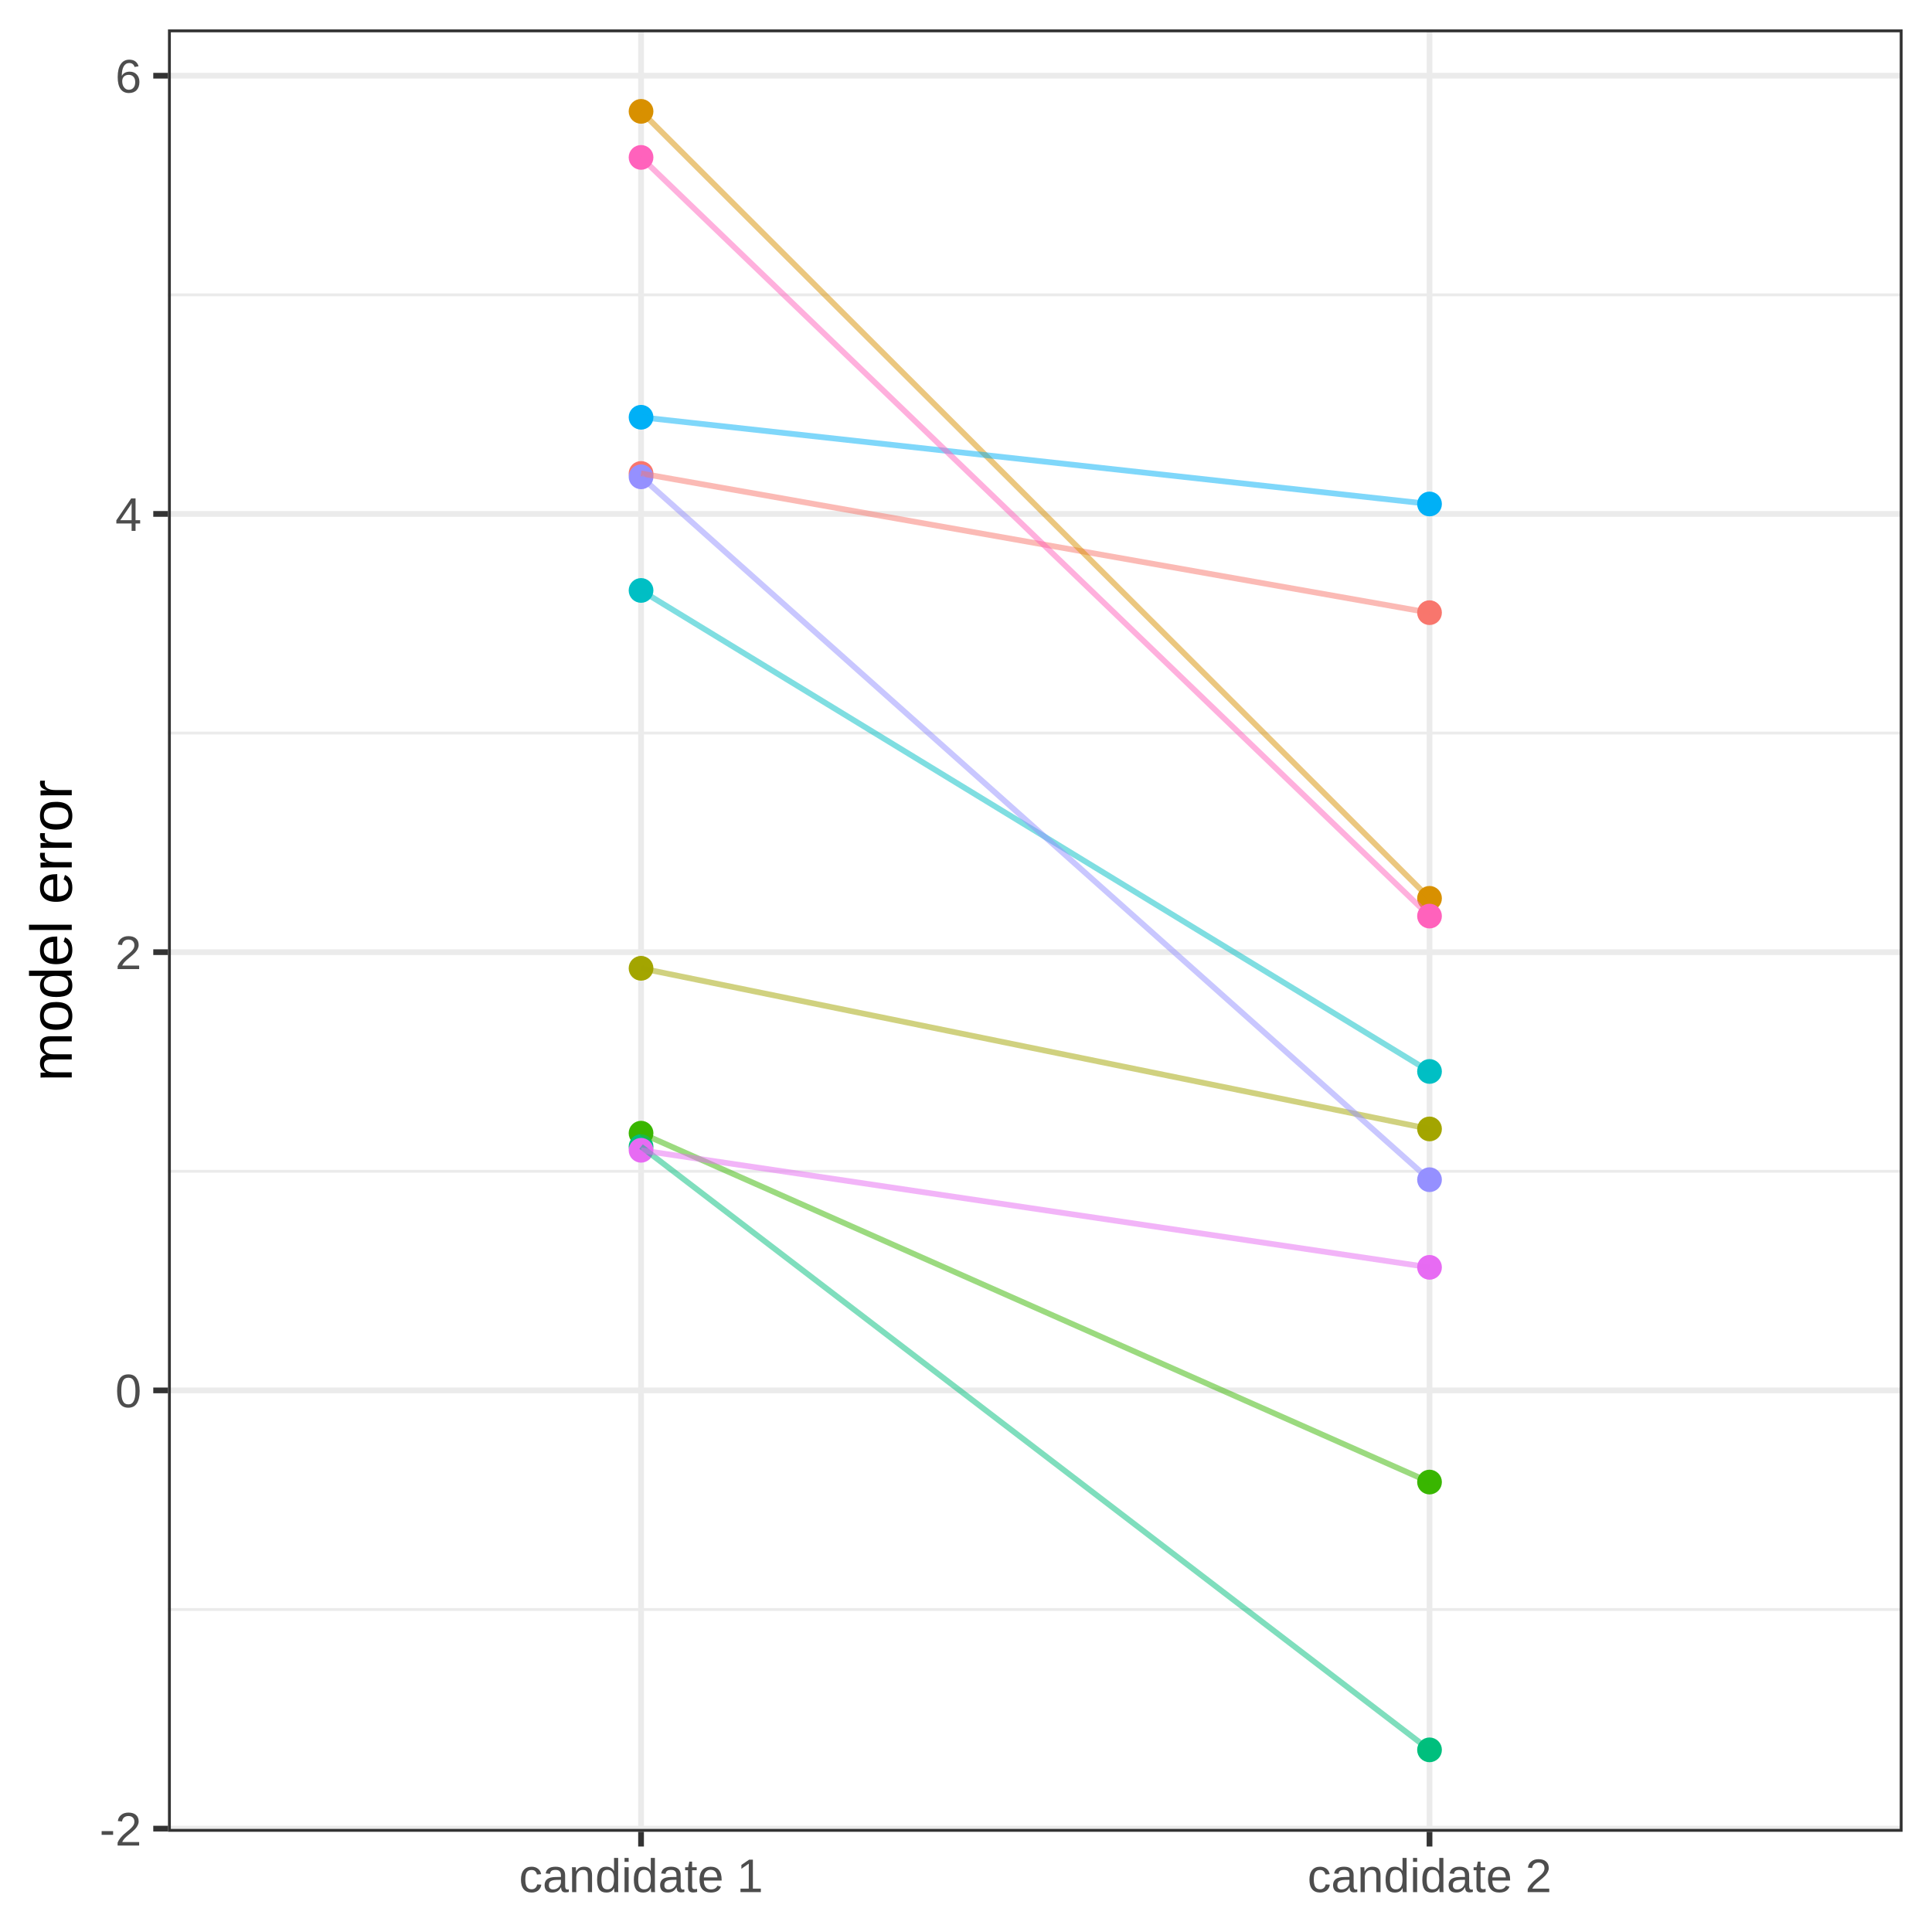
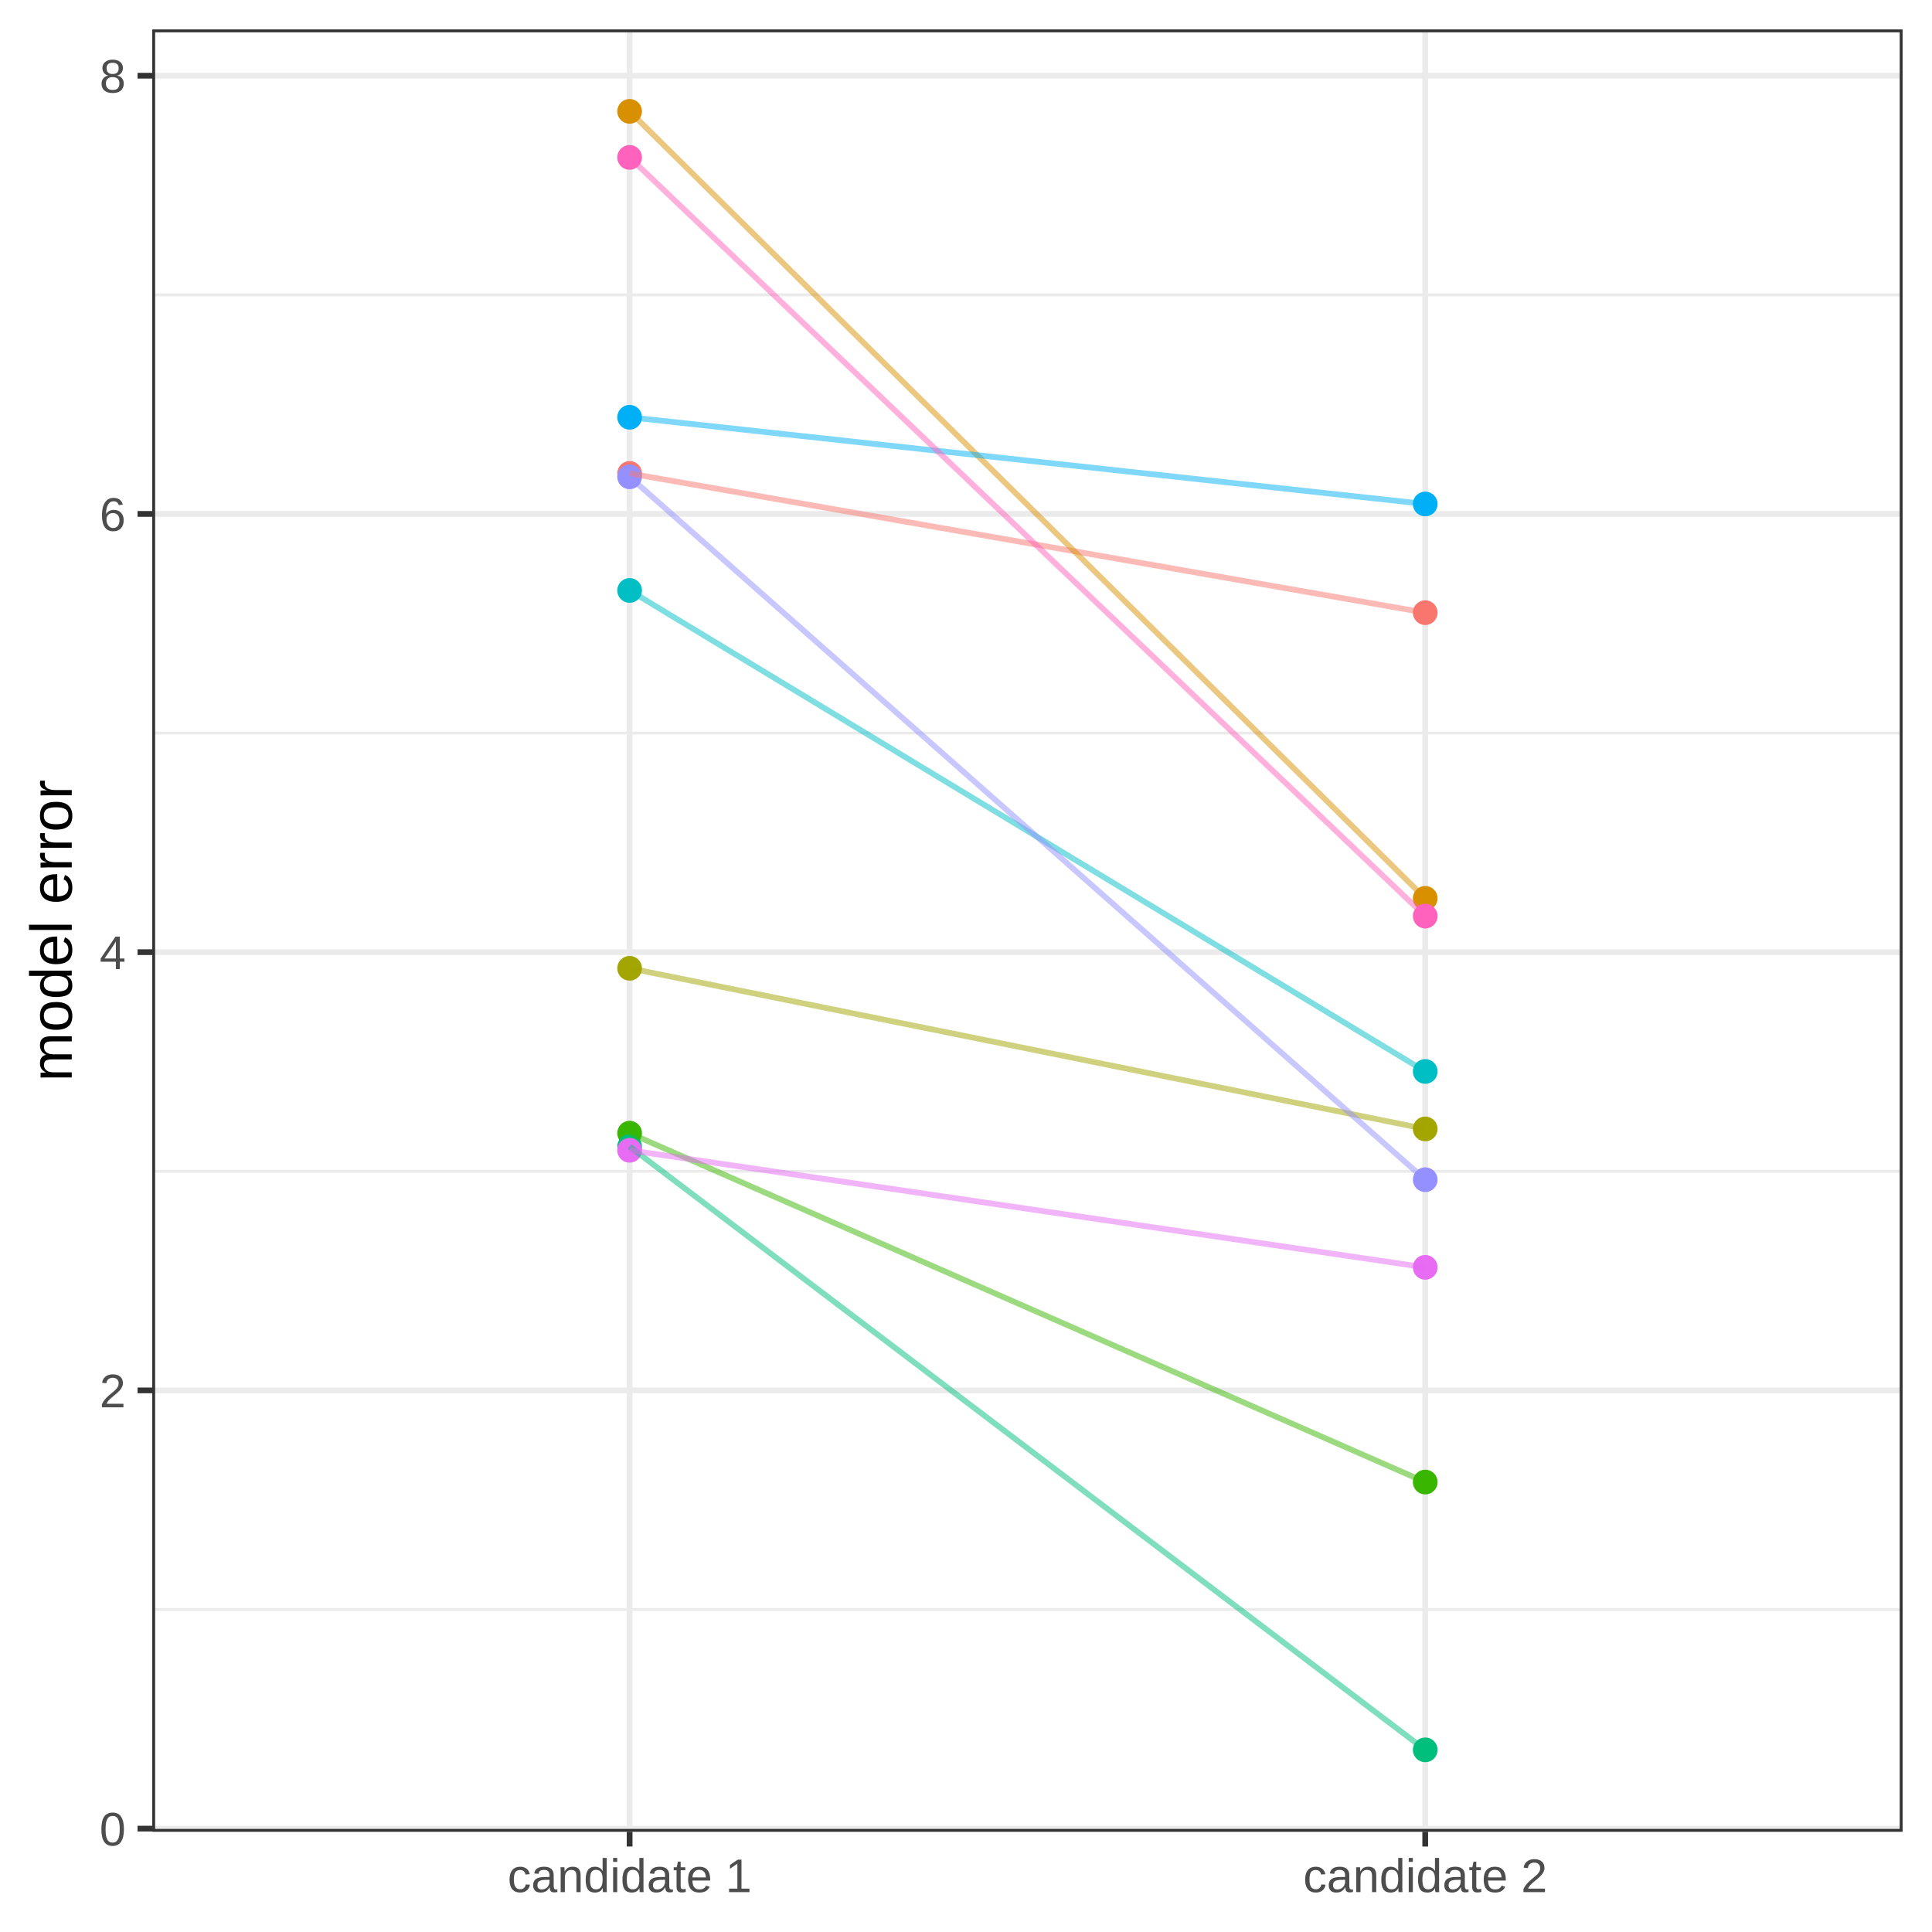
<svg xmlns="http://www.w3.org/2000/svg" class="svglite" width="360.00pt" height="360.00pt" viewBox="0 0 360.00 360.00">
  <defs>
    <style type="text/css">
    .svglite line, .svglite polyline, .svglite polygon, .svglite path, .svglite rect, .svglite circle {
      fill: none;
      stroke: #000000;
      stroke-linecap: round;
      stroke-linejoin: round;
      stroke-miterlimit: 10.00;
    }
    .svglite text {
      white-space: pre;
    }
  </style>
  </defs>
  <rect width="100%" height="100%" style="stroke: none; fill: #FFFFFF;" />
  <defs>
    <clipPath id="cpMC4wMHwzNjAuMDB8MC4wMHwzNjAuMDA=">
      <rect x="0.00" y="0.00" width="360.00" height="360.00" />
    </clipPath>
  </defs>
  <g clip-path="url(#cpMC4wMHwzNjAuMDB8MC4wMHwzNjAuMDA=)">
-     <rect x="0.00" y="0.00" width="360.00" height="360.00" style="stroke-width: 1.07; stroke: #FFFFFF; fill: #FFFFFF;" />
+     <rect x="0" y="0.00" width="360.00" height="360.00" style="stroke-width: 1.07; stroke: #FFFFFF; fill: #FFFFFF;" />
  </g>
  <defs>
-     <clipPath id="cpMzEuMzB8MzU0LjUyfDUuNDh8MzQxLjMz">
-       <rect x="31.30" y="5.48" width="323.22" height="335.85" />
+     <clipPath id="cpMjguMzd8MzU0LjUyfDUuNDh8MzQxLjMz">
+       <rect x="28.37" y="5.48" width="326.15" height="335.85" />
    </clipPath>
  </defs>
-   <g clip-path="url(#cpMzEuMzB8MzU0LjUyfDUuNDh8MzQxLjMz)">
-     <rect x="31.30" y="5.48" width="323.22" height="335.85" style="stroke-width: 1.07; stroke: none; fill: #FFFFFF;" />
-     <polyline points="31.30,299.91 354.52,299.91 " style="stroke-width: 0.53; stroke: #EBEBEB; stroke-linecap: butt;" />
-     <polyline points="31.30,218.25 354.52,218.25 " style="stroke-width: 0.53; stroke: #EBEBEB; stroke-linecap: butt;" />
-     <polyline points="31.30,136.59 354.52,136.59 " style="stroke-width: 0.53; stroke: #EBEBEB; stroke-linecap: butt;" />
-     <polyline points="31.30,54.94 354.52,54.94 " style="stroke-width: 0.53; stroke: #EBEBEB; stroke-linecap: butt;" />
-     <polyline points="31.30,340.74 354.52,340.74 " style="stroke-width: 1.07; stroke: #EBEBEB; stroke-linecap: butt;" />
-     <polyline points="31.30,259.08 354.52,259.08 " style="stroke-width: 1.07; stroke: #EBEBEB; stroke-linecap: butt;" />
-     <polyline points="31.30,177.42 354.52,177.42 " style="stroke-width: 1.07; stroke: #EBEBEB; stroke-linecap: butt;" />
-     <polyline points="31.30,95.76 354.52,95.76 " style="stroke-width: 1.07; stroke: #EBEBEB; stroke-linecap: butt;" />
-     <polyline points="31.30,14.11 354.52,14.11 " style="stroke-width: 1.07; stroke: #EBEBEB; stroke-linecap: butt;" />
-     <polyline points="119.45,341.33 119.45,5.48 " style="stroke-width: 1.07; stroke: #EBEBEB; stroke-linecap: butt;" />
-     <polyline points="266.37,341.33 266.37,5.48 " style="stroke-width: 1.07; stroke: #EBEBEB; stroke-linecap: butt;" />
-     <circle cx="119.45" cy="88.22" r="1.95" style="stroke-width: 0.71; stroke: #F8766D; fill: #F8766D;" />
-     <circle cx="119.45" cy="20.75" r="1.95" style="stroke-width: 0.71; stroke: #D89000; fill: #D89000;" />
-     <circle cx="119.45" cy="180.43" r="1.95" style="stroke-width: 0.71; stroke: #A3A500; fill: #A3A500;" />
-     <circle cx="119.45" cy="211.15" r="1.95" style="stroke-width: 0.71; stroke: #39B600; fill: #39B600;" />
-     <circle cx="119.45" cy="213.65" r="1.95" style="stroke-width: 0.71; stroke: #00BF7D; fill: #00BF7D;" />
-     <circle cx="119.45" cy="110.02" r="1.95" style="stroke-width: 0.71; stroke: #00BFC4; fill: #00BFC4;" />
-     <circle cx="119.45" cy="77.75" r="1.95" style="stroke-width: 0.71; stroke: #00B0F6; fill: #00B0F6;" />
-     <circle cx="119.45" cy="88.85" r="1.95" style="stroke-width: 0.71; stroke: #9590FF; fill: #9590FF;" />
-     <circle cx="119.45" cy="214.34" r="1.95" style="stroke-width: 0.71; stroke: #E76BF3; fill: #E76BF3;" />
-     <circle cx="119.45" cy="29.33" r="1.95" style="stroke-width: 0.71; stroke: #FF62BC; fill: #FF62BC;" />
-     <circle cx="266.37" cy="114.16" r="1.95" style="stroke-width: 0.71; stroke: #F8766D; fill: #F8766D;" />
-     <circle cx="266.37" cy="167.39" r="1.95" style="stroke-width: 0.71; stroke: #D89000; fill: #D89000;" />
-     <circle cx="266.37" cy="210.36" r="1.95" style="stroke-width: 0.71; stroke: #A3A500; fill: #A3A500;" />
-     <circle cx="266.37" cy="276.16" r="1.95" style="stroke-width: 0.71; stroke: #39B600; fill: #39B600;" />
-     <circle cx="266.37" cy="326.06" r="1.95" style="stroke-width: 0.71; stroke: #00BF7D; fill: #00BF7D;" />
-     <circle cx="266.37" cy="199.65" r="1.95" style="stroke-width: 0.71; stroke: #00BFC4; fill: #00BFC4;" />
-     <circle cx="266.37" cy="93.91" r="1.95" style="stroke-width: 0.71; stroke: #00B0F6; fill: #00B0F6;" />
-     <circle cx="266.37" cy="219.82" r="1.95" style="stroke-width: 0.71; stroke: #9590FF; fill: #9590FF;" />
-     <circle cx="266.37" cy="236.15" r="1.95" style="stroke-width: 0.71; stroke: #E76BF3; fill: #E76BF3;" />
-     <circle cx="266.37" cy="170.70" r="1.95" style="stroke-width: 0.71; stroke: #FF62BC; fill: #FF62BC;" />
-     <polyline points="119.45,88.22 266.37,114.16 " style="stroke-width: 1.07; stroke: #F8766D; stroke-opacity: 0.50; stroke-linecap: butt;" />
-     <polyline points="119.45,20.75 266.37,167.39 " style="stroke-width: 1.07; stroke: #D89000; stroke-opacity: 0.50; stroke-linecap: butt;" />
-     <polyline points="119.45,180.43 266.37,210.36 " style="stroke-width: 1.07; stroke: #A3A500; stroke-opacity: 0.50; stroke-linecap: butt;" />
-     <polyline points="119.45,211.15 266.37,276.16 " style="stroke-width: 1.07; stroke: #39B600; stroke-opacity: 0.50; stroke-linecap: butt;" />
-     <polyline points="119.45,213.65 266.37,326.06 " style="stroke-width: 1.07; stroke: #00BF7D; stroke-opacity: 0.50; stroke-linecap: butt;" />
-     <polyline points="119.45,110.02 266.37,199.65 " style="stroke-width: 1.07; stroke: #00BFC4; stroke-opacity: 0.50; stroke-linecap: butt;" />
-     <polyline points="119.45,77.75 266.37,93.91 " style="stroke-width: 1.07; stroke: #00B0F6; stroke-opacity: 0.50; stroke-linecap: butt;" />
-     <polyline points="119.45,88.85 266.37,219.82 " style="stroke-width: 1.07; stroke: #9590FF; stroke-opacity: 0.50; stroke-linecap: butt;" />
-     <polyline points="119.45,214.34 266.37,236.15 " style="stroke-width: 1.07; stroke: #E76BF3; stroke-opacity: 0.50; stroke-linecap: butt;" />
-     <polyline points="119.45,29.33 266.37,170.70 " style="stroke-width: 1.07; stroke: #FF62BC; stroke-opacity: 0.50; stroke-linecap: butt;" />
-     <rect x="31.30" y="5.48" width="323.22" height="335.85" style="stroke-width: 1.07; stroke: #333333;" />
+   <g clip-path="url(#cpMjguMzd8MzU0LjUyfDUuNDh8MzQxLjMz)">
+     <rect x="28.37" y="5.48" width="326.15" height="335.85" style="stroke-width: 1.07; stroke: none; fill: #FFFFFF;" />
+     <polyline points="28.37,299.91 354.52,299.91 " style="stroke-width: 0.53; stroke: #EBEBEB; stroke-linecap: butt;" />
+     <polyline points="28.37,218.25 354.52,218.25 " style="stroke-width: 0.53; stroke: #EBEBEB; stroke-linecap: butt;" />
+     <polyline points="28.37,136.59 354.52,136.59 " style="stroke-width: 0.53; stroke: #EBEBEB; stroke-linecap: butt;" />
+     <polyline points="28.37,54.94 354.52,54.94 " style="stroke-width: 0.53; stroke: #EBEBEB; stroke-linecap: butt;" />
+     <polyline points="28.37,340.74 354.52,340.74 " style="stroke-width: 1.07; stroke: #EBEBEB; stroke-linecap: butt;" />
+     <polyline points="28.37,259.08 354.52,259.08 " style="stroke-width: 1.07; stroke: #EBEBEB; stroke-linecap: butt;" />
+     <polyline points="28.37,177.42 354.52,177.42 " style="stroke-width: 1.07; stroke: #EBEBEB; stroke-linecap: butt;" />
+     <polyline points="28.37,95.76 354.52,95.76 " style="stroke-width: 1.07; stroke: #EBEBEB; stroke-linecap: butt;" />
+     <polyline points="28.37,14.11 354.52,14.11 " style="stroke-width: 1.07; stroke: #EBEBEB; stroke-linecap: butt;" />
+     <polyline points="117.32,341.33 117.32,5.48 " style="stroke-width: 1.07; stroke: #EBEBEB; stroke-linecap: butt;" />
+     <polyline points="265.57,341.33 265.57,5.48 " style="stroke-width: 1.07; stroke: #EBEBEB; stroke-linecap: butt;" />
+     <circle cx="117.32" cy="88.22" r="1.95" style="stroke-width: 0.71; stroke: #F8766D; fill: #F8766D;" />
+     <circle cx="117.32" cy="20.75" r="1.95" style="stroke-width: 0.71; stroke: #D89000; fill: #D89000;" />
+     <circle cx="117.32" cy="180.43" r="1.95" style="stroke-width: 0.71; stroke: #A3A500; fill: #A3A500;" />
+     <circle cx="117.32" cy="211.15" r="1.95" style="stroke-width: 0.71; stroke: #39B600; fill: #39B600;" />
+     <circle cx="117.32" cy="213.65" r="1.95" style="stroke-width: 0.71; stroke: #00BF7D; fill: #00BF7D;" />
+     <circle cx="117.32" cy="110.02" r="1.95" style="stroke-width: 0.71; stroke: #00BFC4; fill: #00BFC4;" />
+     <circle cx="117.32" cy="77.75" r="1.95" style="stroke-width: 0.71; stroke: #00B0F6; fill: #00B0F6;" />
+     <circle cx="117.32" cy="88.85" r="1.95" style="stroke-width: 0.71; stroke: #9590FF; fill: #9590FF;" />
+     <circle cx="117.32" cy="214.34" r="1.95" style="stroke-width: 0.71; stroke: #E76BF3; fill: #E76BF3;" />
+     <circle cx="117.32" cy="29.33" r="1.95" style="stroke-width: 0.71; stroke: #FF62BC; fill: #FF62BC;" />
+     <circle cx="265.57" cy="114.16" r="1.95" style="stroke-width: 0.71; stroke: #F8766D; fill: #F8766D;" />
+     <circle cx="265.57" cy="167.39" r="1.95" style="stroke-width: 0.71; stroke: #D89000; fill: #D89000;" />
+     <circle cx="265.57" cy="210.36" r="1.95" style="stroke-width: 0.71; stroke: #A3A500; fill: #A3A500;" />
+     <circle cx="265.57" cy="276.16" r="1.95" style="stroke-width: 0.71; stroke: #39B600; fill: #39B600;" />
+     <circle cx="265.57" cy="326.06" r="1.95" style="stroke-width: 0.71; stroke: #00BF7D; fill: #00BF7D;" />
+     <circle cx="265.57" cy="199.65" r="1.95" style="stroke-width: 0.71; stroke: #00BFC4; fill: #00BFC4;" />
+     <circle cx="265.57" cy="93.91" r="1.95" style="stroke-width: 0.71; stroke: #00B0F6; fill: #00B0F6;" />
+     <circle cx="265.57" cy="219.82" r="1.95" style="stroke-width: 0.71; stroke: #9590FF; fill: #9590FF;" />
+     <circle cx="265.57" cy="236.15" r="1.95" style="stroke-width: 0.71; stroke: #E76BF3; fill: #E76BF3;" />
+     <circle cx="265.57" cy="170.70" r="1.95" style="stroke-width: 0.71; stroke: #FF62BC; fill: #FF62BC;" />
+     <polyline points="117.32,88.22 265.57,114.16 " style="stroke-width: 1.07; stroke: #F8766D; stroke-opacity: 0.50; stroke-linecap: butt;" />
+     <polyline points="117.32,20.75 265.57,167.39 " style="stroke-width: 1.07; stroke: #D89000; stroke-opacity: 0.50; stroke-linecap: butt;" />
+     <polyline points="117.32,180.43 265.57,210.36 " style="stroke-width: 1.07; stroke: #A3A500; stroke-opacity: 0.50; stroke-linecap: butt;" />
+     <polyline points="117.32,211.15 265.57,276.16 " style="stroke-width: 1.07; stroke: #39B600; stroke-opacity: 0.50; stroke-linecap: butt;" />
+     <polyline points="117.32,213.65 265.57,326.06 " style="stroke-width: 1.07; stroke: #00BF7D; stroke-opacity: 0.50; stroke-linecap: butt;" />
+     <polyline points="117.32,110.02 265.57,199.65 " style="stroke-width: 1.07; stroke: #00BFC4; stroke-opacity: 0.50; stroke-linecap: butt;" />
+     <polyline points="117.32,77.75 265.57,93.91 " style="stroke-width: 1.07; stroke: #00B0F6; stroke-opacity: 0.50; stroke-linecap: butt;" />
+     <polyline points="117.32,88.85 265.57,219.82 " style="stroke-width: 1.07; stroke: #9590FF; stroke-opacity: 0.50; stroke-linecap: butt;" />
+     <polyline points="117.32,214.34 265.57,236.15 " style="stroke-width: 1.07; stroke: #E76BF3; stroke-opacity: 0.50; stroke-linecap: butt;" />
+     <polyline points="117.32,29.33 265.57,170.70 " style="stroke-width: 1.07; stroke: #FF62BC; stroke-opacity: 0.50; stroke-linecap: butt;" />
+     <rect x="28.37" y="5.48" width="326.15" height="335.85" style="stroke-width: 1.07; stroke: #333333;" />
  </g>
  <g clip-path="url(#cpMC4wMHwzNjAuMDB8MC4wMHwzNjAuMDA=)">
-     <text x="26.37" y="343.89" text-anchor="end" style="font-size: 8.80px;fill: #4D4D4D; font-family: &quot;Arial&quot;;" textLength="7.83px" lengthAdjust="spacingAndGlyphs">-2</text>
-     <text x="26.37" y="262.23" text-anchor="end" style="font-size: 8.80px;fill: #4D4D4D; font-family: &quot;Arial&quot;;" textLength="4.90px" lengthAdjust="spacingAndGlyphs">0</text>
-     <text x="26.37" y="180.58" text-anchor="end" style="font-size: 8.80px;fill: #4D4D4D; font-family: &quot;Arial&quot;;" textLength="4.90px" lengthAdjust="spacingAndGlyphs">2</text>
-     <text x="26.37" y="98.92" text-anchor="end" style="font-size: 8.80px;fill: #4D4D4D; font-family: &quot;Arial&quot;;" textLength="4.90px" lengthAdjust="spacingAndGlyphs">4</text>
-     <text x="26.37" y="17.26" text-anchor="end" style="font-size: 8.80px;fill: #4D4D4D; font-family: &quot;Arial&quot;;" textLength="4.90px" lengthAdjust="spacingAndGlyphs">6</text>
-     <polyline points="28.56,340.74 31.30,340.74 " style="stroke-width: 1.07; stroke: #333333; stroke-linecap: butt;" />
-     <polyline points="28.56,259.08 31.30,259.08 " style="stroke-width: 1.07; stroke: #333333; stroke-linecap: butt;" />
-     <polyline points="28.56,177.42 31.30,177.42 " style="stroke-width: 1.07; stroke: #333333; stroke-linecap: butt;" />
-     <polyline points="28.56,95.76 31.30,95.76 " style="stroke-width: 1.07; stroke: #333333; stroke-linecap: butt;" />
-     <polyline points="28.56,14.11 31.30,14.11 " style="stroke-width: 1.07; stroke: #333333; stroke-linecap: butt;" />
-     <polyline points="119.45,344.07 119.45,341.33 " style="stroke-width: 1.07; stroke: #333333; stroke-linecap: butt;" />
-     <polyline points="266.37,344.07 266.37,341.33 " style="stroke-width: 1.07; stroke: #333333; stroke-linecap: butt;" />
-     <text x="119.45" y="352.57" text-anchor="middle" style="font-size: 8.80px;fill: #4D4D4D; font-family: &quot;Arial&quot;;" textLength="45.50px" lengthAdjust="spacingAndGlyphs">candidate 1</text>
-     <text x="266.37" y="352.57" text-anchor="middle" style="font-size: 8.80px;fill: #4D4D4D; font-family: &quot;Arial&quot;;" textLength="45.50px" lengthAdjust="spacingAndGlyphs">candidate 2</text>
+     <text x="23.44" y="343.89" text-anchor="end" style="font-size: 8.80px;fill: #4D4D4D; font-family: &quot;Arial&quot;;" textLength="4.90px" lengthAdjust="spacingAndGlyphs">0</text>
+     <text x="23.44" y="262.23" text-anchor="end" style="font-size: 8.80px;fill: #4D4D4D; font-family: &quot;Arial&quot;;" textLength="4.90px" lengthAdjust="spacingAndGlyphs">2</text>
+     <text x="23.44" y="180.58" text-anchor="end" style="font-size: 8.80px;fill: #4D4D4D; font-family: &quot;Arial&quot;;" textLength="4.90px" lengthAdjust="spacingAndGlyphs">4</text>
+     <text x="23.44" y="98.92" text-anchor="end" style="font-size: 8.80px;fill: #4D4D4D; font-family: &quot;Arial&quot;;" textLength="4.90px" lengthAdjust="spacingAndGlyphs">6</text>
+     <text x="23.44" y="17.26" text-anchor="end" style="font-size: 8.80px;fill: #4D4D4D; font-family: &quot;Arial&quot;;" textLength="4.90px" lengthAdjust="spacingAndGlyphs">8</text>
+     <polyline points="25.63,340.74 28.37,340.74 " style="stroke-width: 1.07; stroke: #333333; stroke-linecap: butt;" />
+     <polyline points="25.63,259.08 28.37,259.08 " style="stroke-width: 1.07; stroke: #333333; stroke-linecap: butt;" />
+     <polyline points="25.63,177.42 28.37,177.42 " style="stroke-width: 1.07; stroke: #333333; stroke-linecap: butt;" />
+     <polyline points="25.63,95.76 28.37,95.76 " style="stroke-width: 1.07; stroke: #333333; stroke-linecap: butt;" />
+     <polyline points="25.63,14.11 28.37,14.11 " style="stroke-width: 1.07; stroke: #333333; stroke-linecap: butt;" />
+     <polyline points="117.32,344.07 117.32,341.33 " style="stroke-width: 1.07; stroke: #333333; stroke-linecap: butt;" />
+     <polyline points="265.57,344.07 265.57,341.33 " style="stroke-width: 1.07; stroke: #333333; stroke-linecap: butt;" />
+     <text x="117.32" y="352.57" text-anchor="middle" style="font-size: 8.80px;fill: #4D4D4D; font-family: &quot;Arial&quot;;" textLength="45.50px" lengthAdjust="spacingAndGlyphs">candidate 1</text>
+     <text x="265.57" y="352.57" text-anchor="middle" style="font-size: 8.80px;fill: #4D4D4D; font-family: &quot;Arial&quot;;" textLength="45.50px" lengthAdjust="spacingAndGlyphs">candidate 2</text>
    <text transform="translate(13.37,173.41) rotate(-90)" text-anchor="middle" style="font-size: 11.00px; font-family: &quot;Arial&quot;;" textLength="56.25px" lengthAdjust="spacingAndGlyphs">model error</text>
  </g>
</svg>
